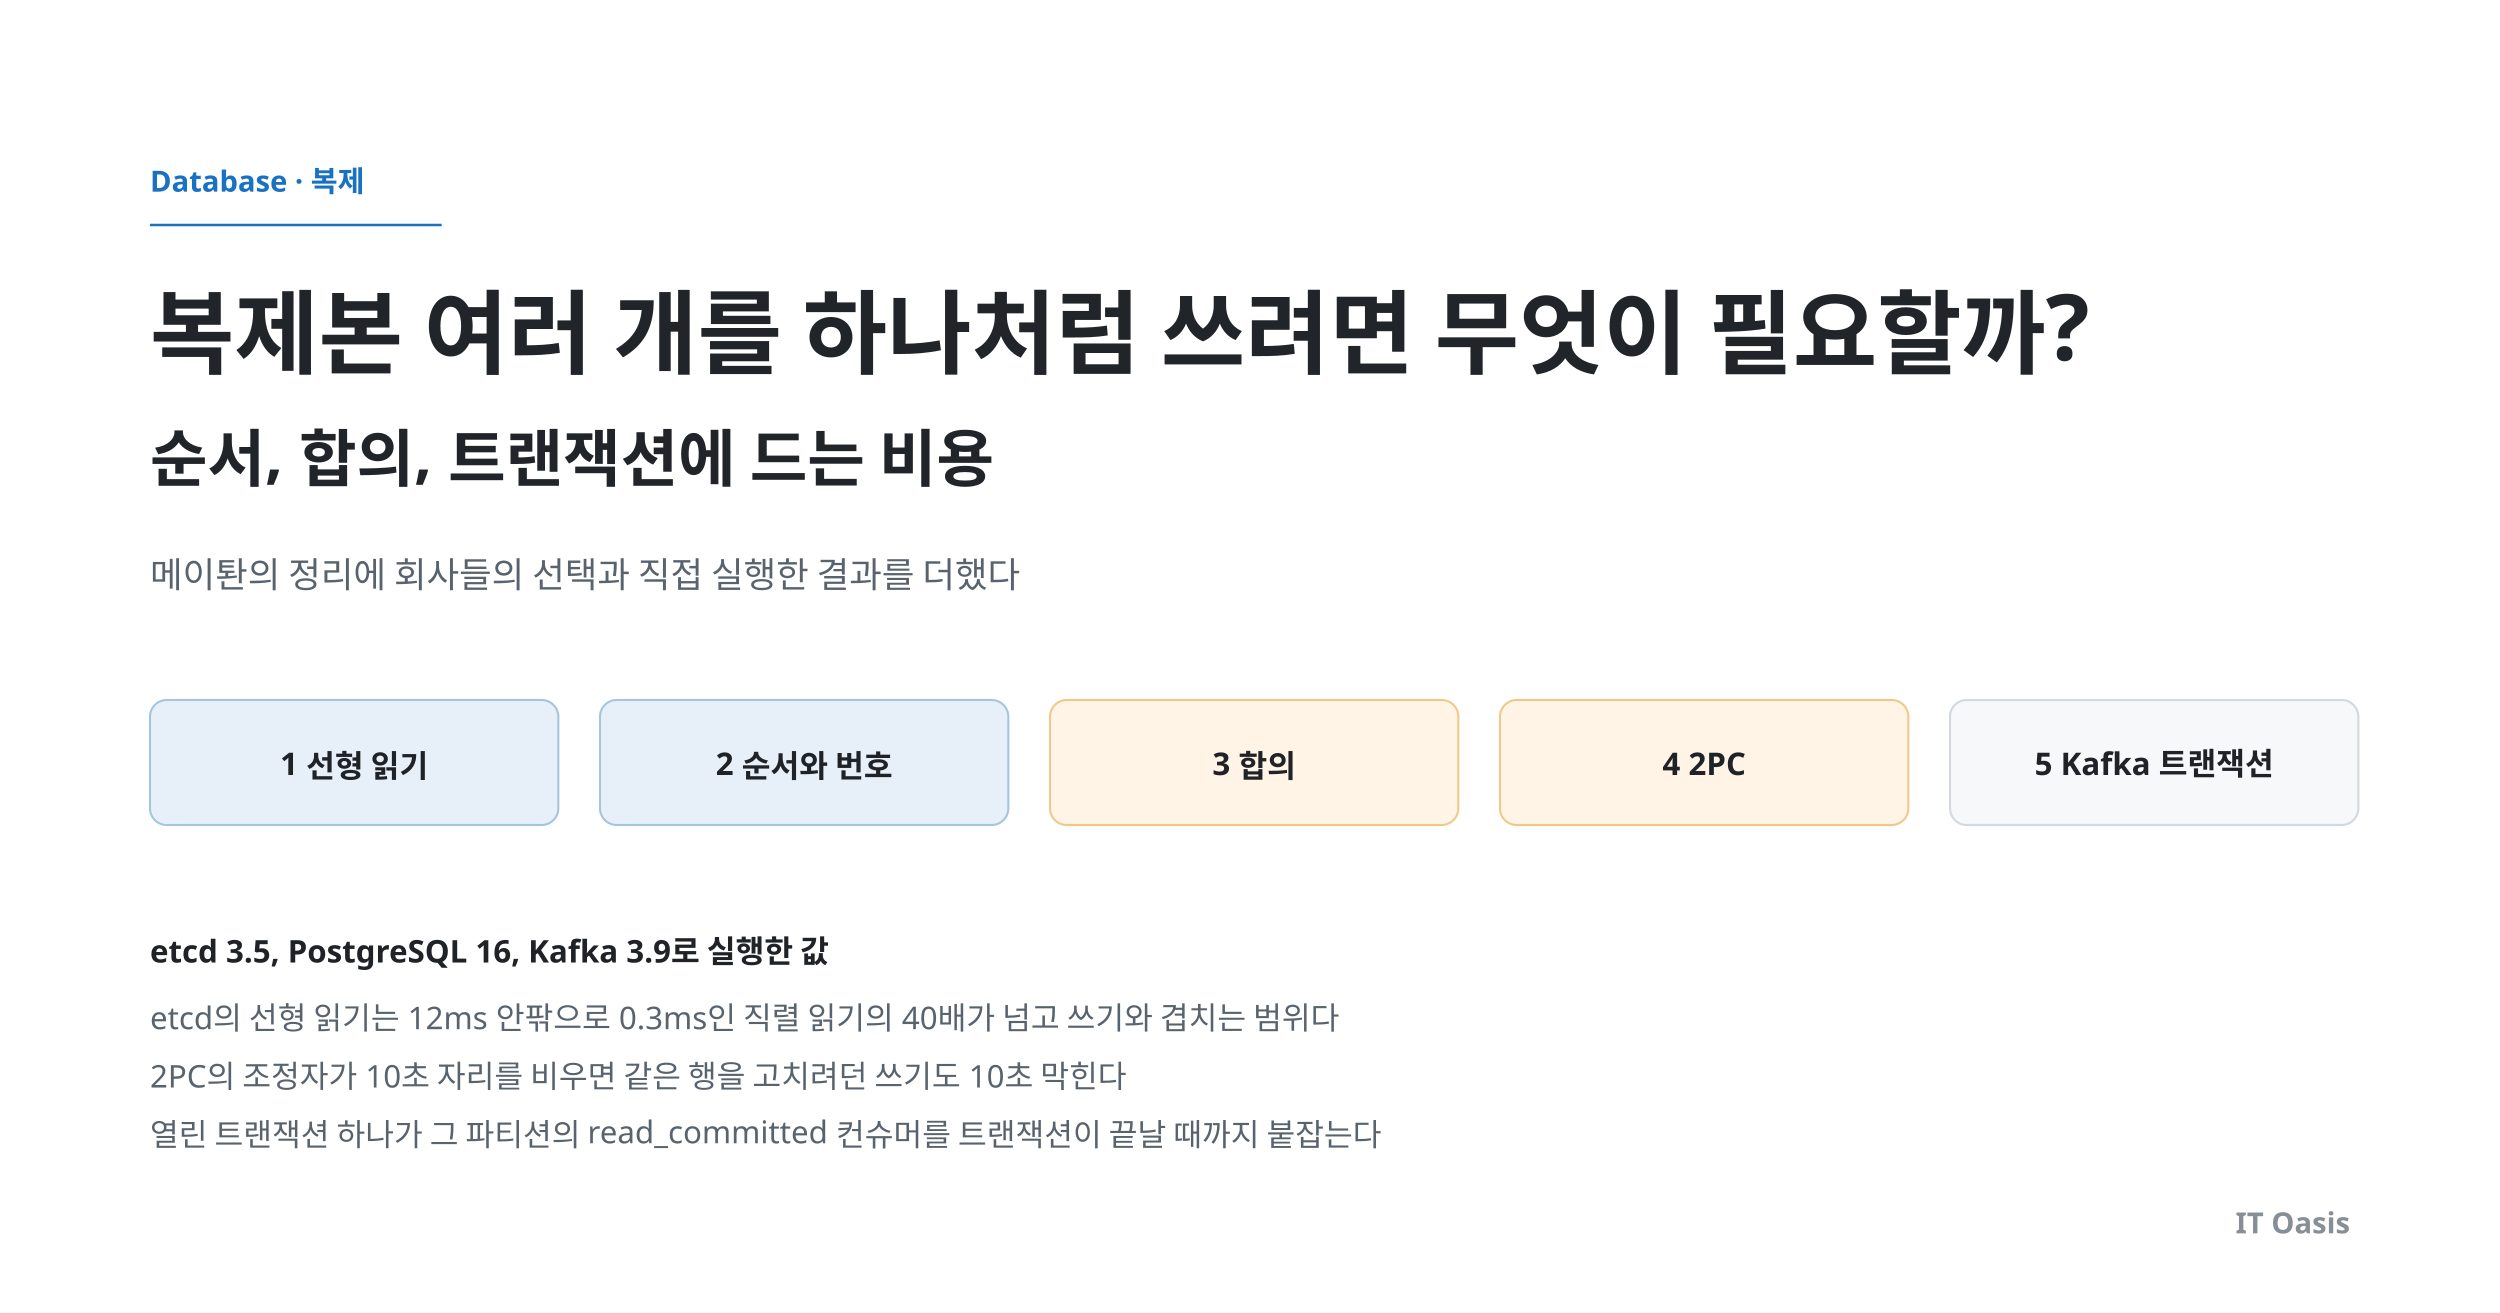
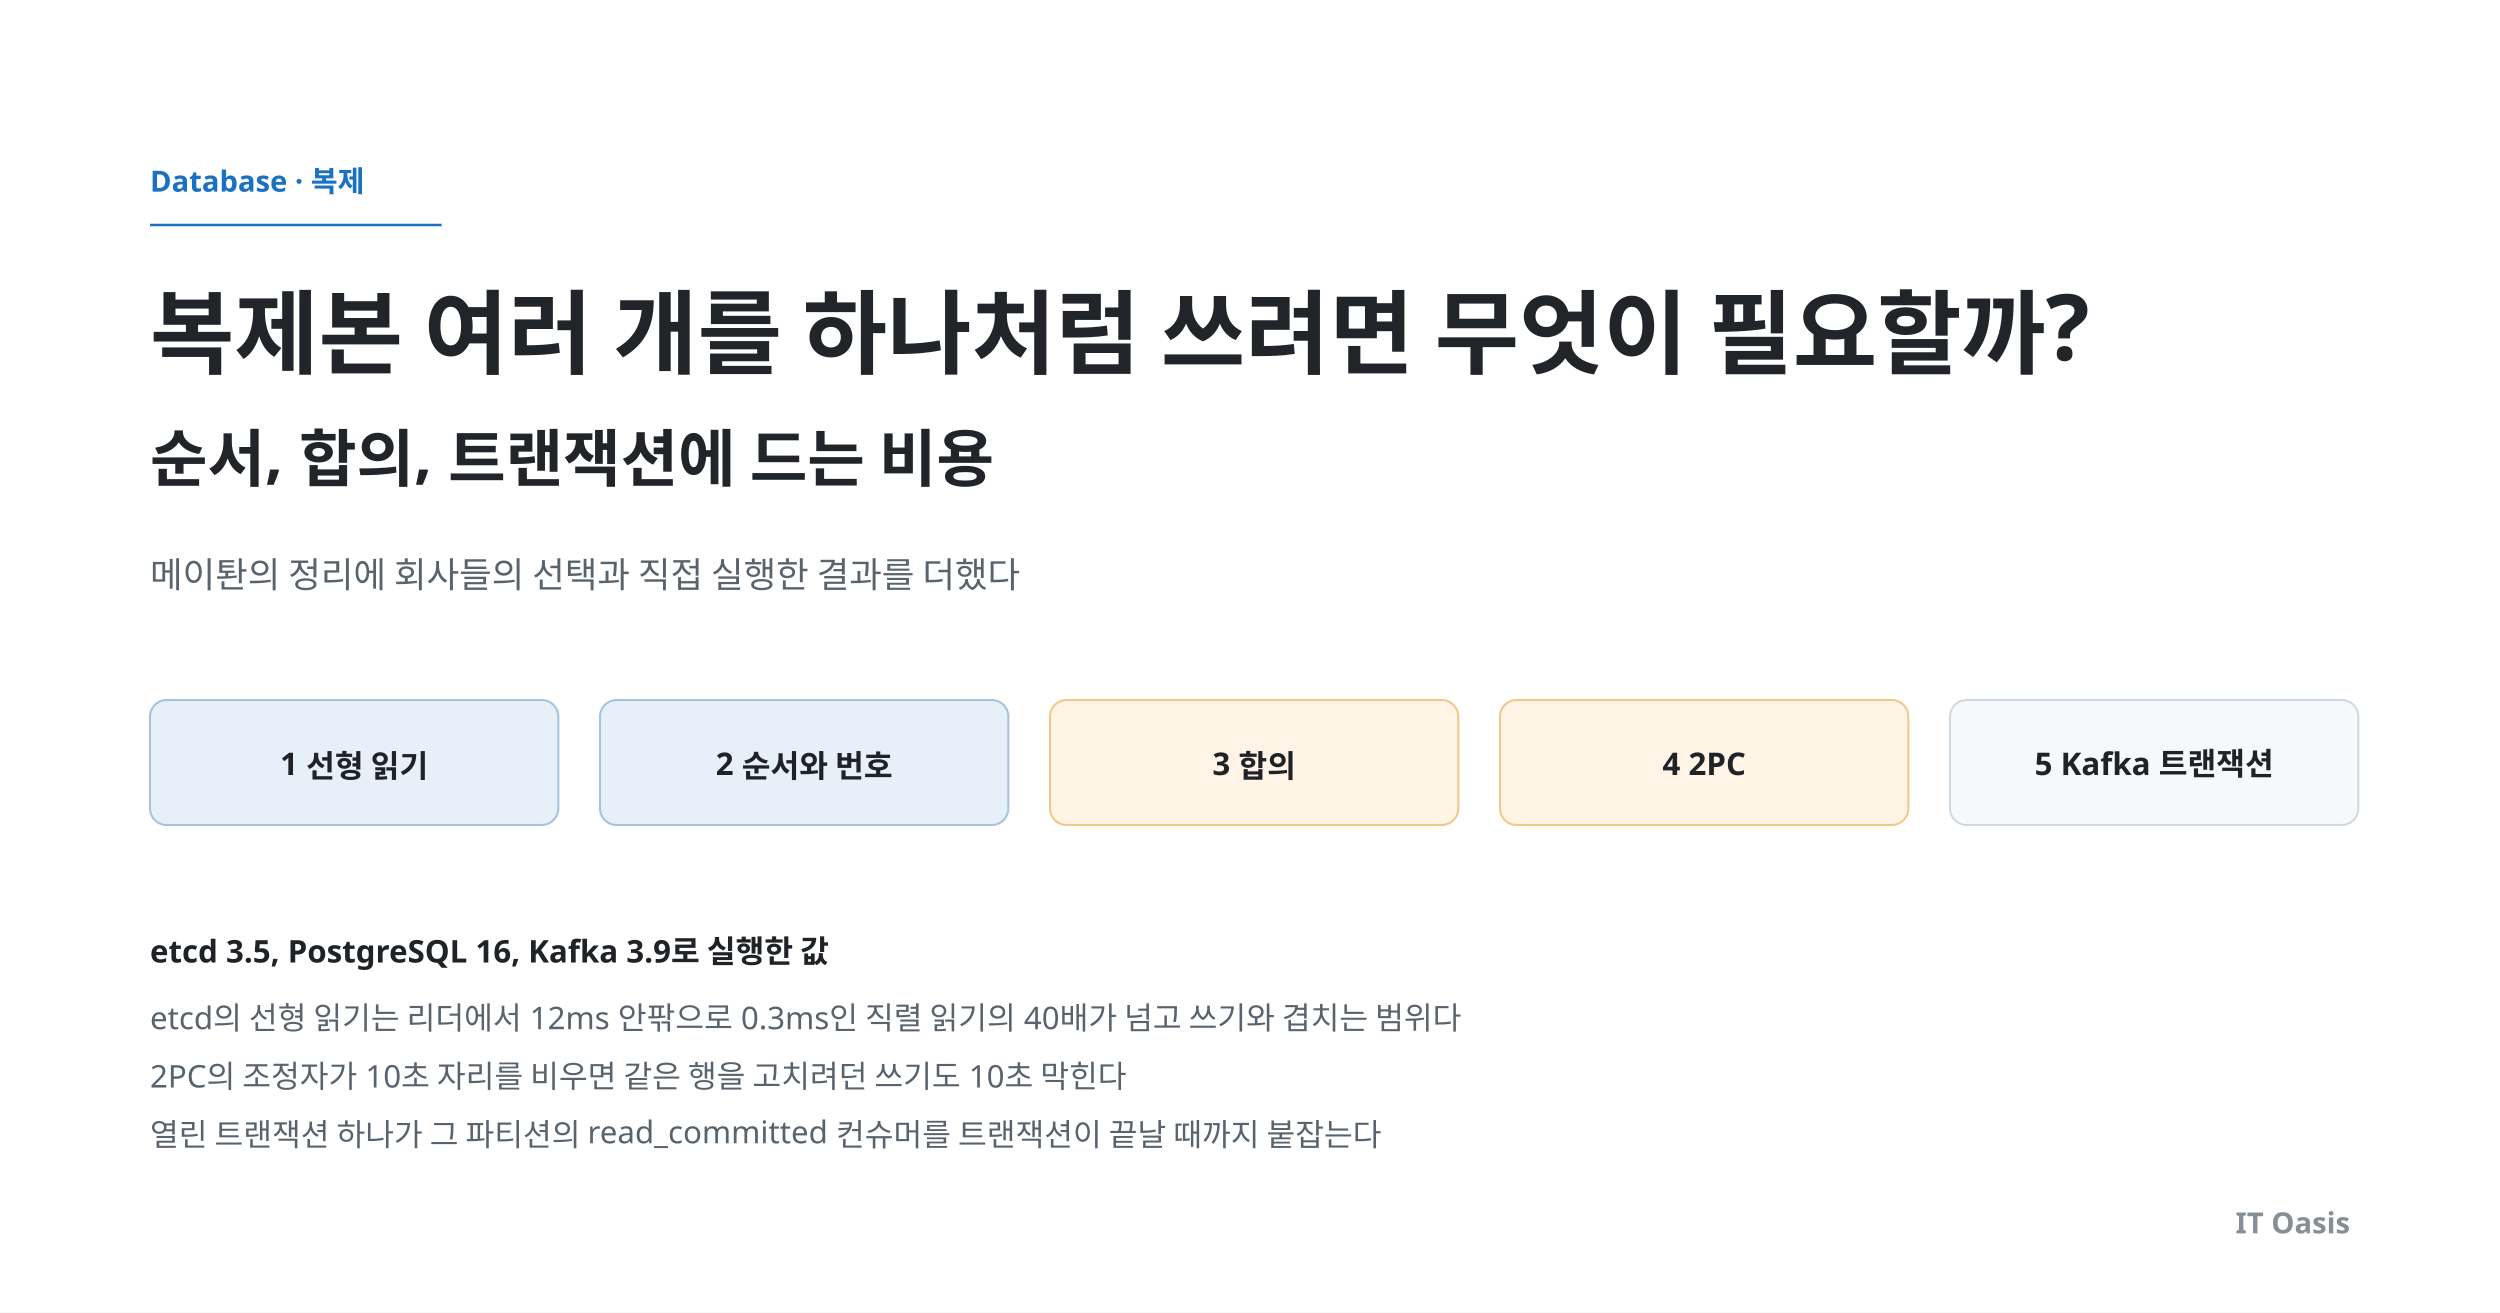
<svg xmlns="http://www.w3.org/2000/svg" width="1200" height="630" viewBox="0 0 1200 630" font-family="'Pretendard','Apple SD Gothic Neo','Noto Sans KR',sans-serif">
  <rect width="1200" height="630" fill="#ffffff" />
  <text x="72" y="92" font-size="14" font-weight="700" fill="#1971c2">Database · 복제</text>
  <line x1="72" y1="108" x2="212" y2="108" stroke="#1971c2" stroke-width="1.2" />
  <text x="72" y="176" font-size="44" font-weight="800" fill="#212529">복제본 여러 개를 하나처럼 쓰려면 무엇이 필요할까?</text>
  <text x="72" y="231" font-size="30" font-weight="700" fill="#212529">순서, 합의, 트랜잭션에 드는 비용</text>
  <text x="72" y="282" font-size="17" font-weight="500" fill="#59636e">메이퇀의 정리에 회사들의 선택과 직접 실행한 결과를 더했다</text>
  <g font-size="15" font-weight="700" text-anchor="middle">
    <rect x="72" y="336" width="196" height="60" rx="8" fill="#e7f0f8" stroke="#a5c4de" />
    <text x="170" y="372" fill="#1f2328">1 선형 읽기</text>
    <rect x="288" y="336" width="196" height="60" rx="8" fill="#e7f0f8" stroke="#a5c4de" />
    <text x="386" y="372" fill="#1f2328">2 순서와 번호</text>
    <rect x="504" y="336" width="196" height="60" rx="8" fill="#fff4e6" stroke="#f0c98a" />
    <text x="602" y="372" fill="#1f2328">3 합의</text>
    <rect x="720" y="336" width="196" height="60" rx="8" fill="#fff4e6" stroke="#f0c98a" />
    <text x="818" y="372" fill="#1f2328">4 2PC</text>
    <rect x="936" y="336" width="196" height="60" rx="8" fill="#f6f8fa" stroke="#d1d9e0" />
    <text x="1034" y="372" fill="#1f2328">5 Kafka 트랜잭션</text>
  </g>
  <text x="72" y="462" font-size="15" font-weight="700" fill="#1f2328">etcd 3.5, PostgreSQL 16, Kafka 3.9로 실행한 값</text>
-   <text x="72" y="494" font-size="15" fill="#59636e">etcd의 선형 읽기는 12ms 안팎으로 0.3ms인 직렬 읽기의 40배가 넘고 쓰기와 겹치는 범위다</text>
+   <text x="72" y="494" font-size="15" fill="#59636e">etcd의 선형 읽기는 리더에서 12ms 안팎으로 0.3ms인 직렬 읽기의 40배가 넘고 쓰기와 겹치는 범위다</text>
  <text x="72" y="522" font-size="15" fill="#59636e">2PC의 조정자가 10초 자리를 비우면 같은 행을 고치려던 쓰기도 10초 막힌다</text>
  <text x="72" y="550" font-size="15" fill="#59636e">열린 트랜잭션 하나가 그 파티션의 read_committed 컨슈머를 트랜잭션이 끝날 때까지 붙잡는다</text>
  <text x="1128" y="592" font-size="14" font-weight="700" fill="#868e96" text-anchor="end">IT Oasis</text>
</svg>
